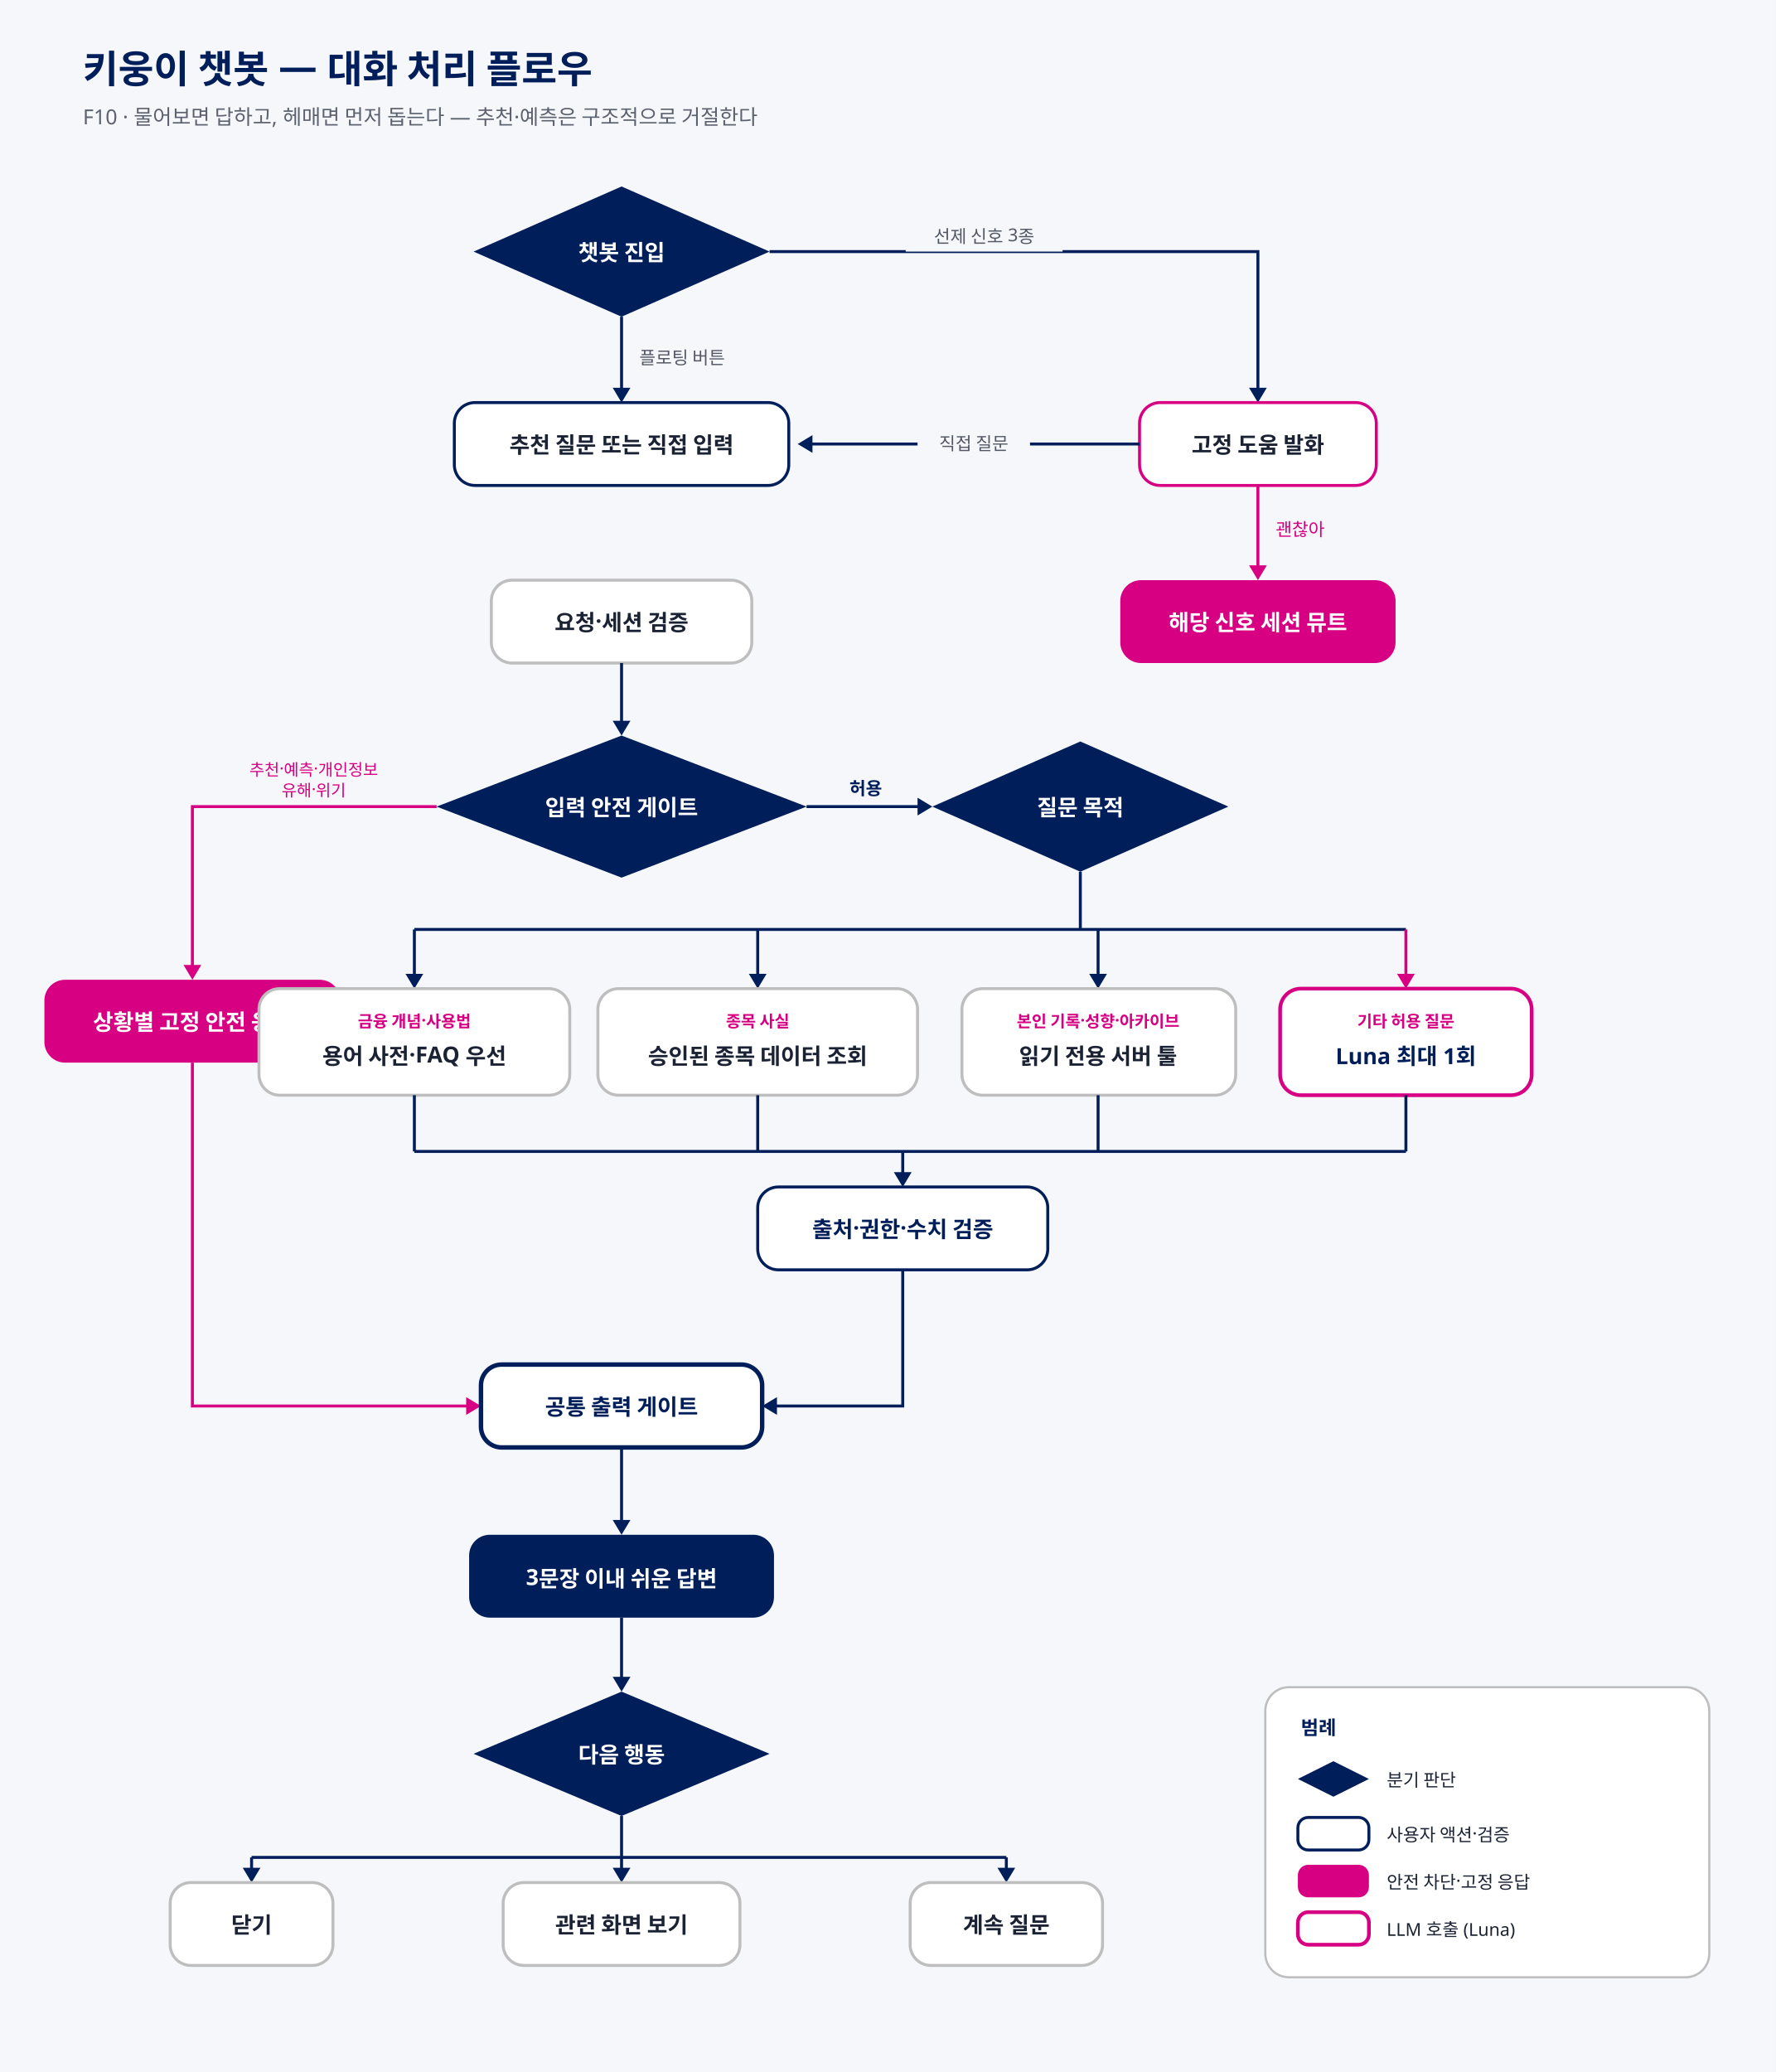
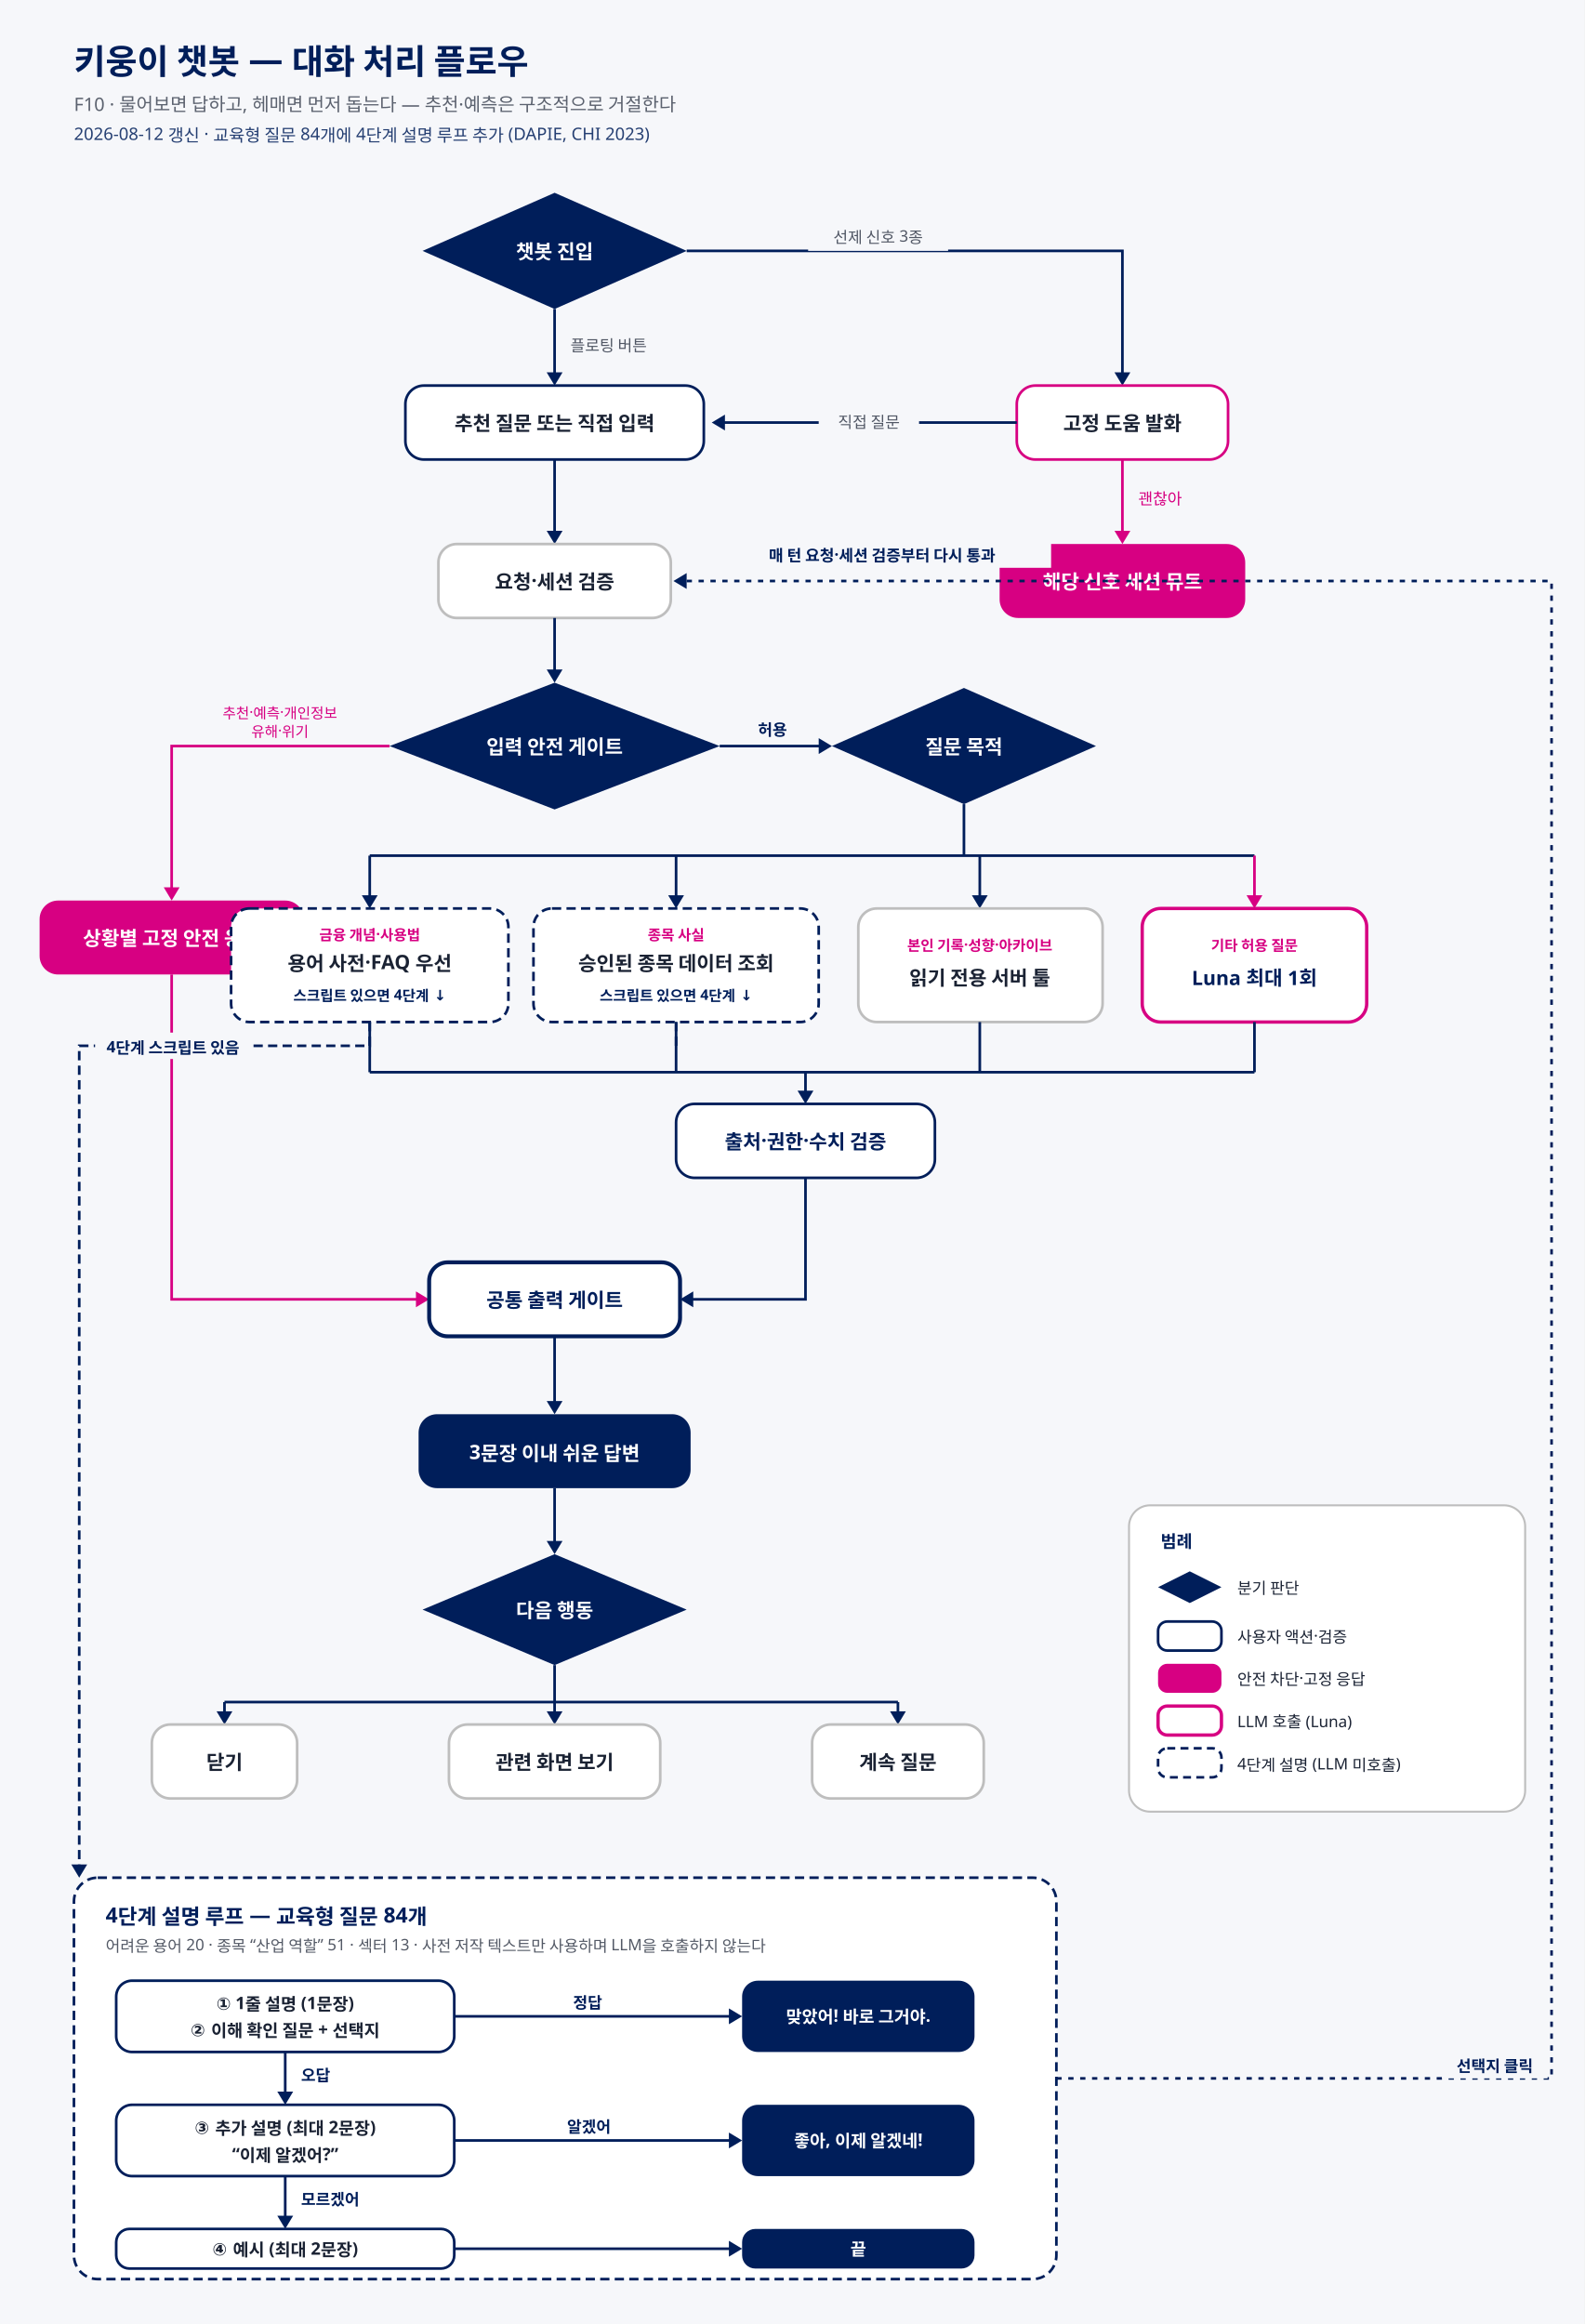
- <svg xmlns="http://www.w3.org/2000/svg" width="1200" height="1400" viewBox="0 0 1200 1400" font-family="Pretendard, 'Segoe UI', 'Malgun Gothic', sans-serif">
-   <rect x="0" y="0" width="1200" height="1400" fill="#F6F7FA" />
+ <svg xmlns="http://www.w3.org/2000/svg" width="1200" height="1760" viewBox="0 0 1200 1760" font-family="Pretendard, 'Segoe UI', 'Malgun Gothic', sans-serif">
+   <rect x="0" y="0" width="1200" height="1760" fill="#F6F7FA" />
  <text x="56" y="56" font-size="26" font-weight="700" fill="#001E5A">키웅이 챗봇 — 대화 처리 플로우</text>
  <text x="56" y="84" font-size="14" fill="#1A2233" opacity="0.7">F10 · 물어보면 답하고, 헤매면 먼저 돕는다 — 추천·예측은 구조적으로 거절한다</text>
-   <g>
-     <polygon points="420,126 520,170 420,214 320,170" fill="#001E5A" />
-     <text x="420" y="176" font-size="15" font-weight="600" fill="#FFFFFF" text-anchor="middle">챗봇 진입</text>
-   </g>
-   <path d="M420 214 L420 266" stroke="#001E5A" stroke-width="2" fill="none" />
-   <polygon points="414,262 426,262 420,272" fill="#001E5A" />
-   <text x="432" y="246" font-size="12" fill="#1A2233" opacity="0.75">플로팅 버튼</text>
-   <path d="M520 170 L850 170 L850 266" stroke="#001E5A" stroke-width="2" fill="none" />
-   <polygon points="844,262 856,262 850,272" fill="#001E5A" />
-   <rect x="612" y="150" width="106" height="20" fill="#F6F7FA" />
-   <text x="665" y="164" font-size="12" fill="#1A2233" opacity="0.75" text-anchor="middle">선제 신호 3종</text>
-   <g>
-     <rect x="307" y="272" width="226" height="56" rx="14" fill="#FFFFFF" stroke="#001E5A" stroke-width="2" />
-     <text x="420" y="306" font-size="15" font-weight="600" fill="#1A2233" text-anchor="middle">추천 질문 또는 직접 입력</text>
-   </g>
-   <g>
-     <rect x="770" y="272" width="160" height="56" rx="14" fill="#FFFFFF" stroke="#D70082" stroke-width="2" />
-     <text x="850" y="306" font-size="15" font-weight="600" fill="#1A2233" text-anchor="middle">고정 도움 발화</text>
-   </g>
-   <path d="M770 300 L545 300" stroke="#001E5A" stroke-width="2" fill="none" />
-   <polygon points="549,294 549,306 539,300" fill="#001E5A" />
-   <rect x="620" y="290" width="76" height="20" fill="#F6F7FA" />
-   <text x="658" y="304" font-size="12" fill="#1A2233" opacity="0.75" text-anchor="middle">직접 질문</text>
-   <path d="M850 328 L850 386" stroke="#D70082" stroke-width="2" fill="none" />
-   <polygon points="844,382 856,382 850,392" fill="#D70082" />
-   <text x="862" y="362" font-size="12" fill="#D70082">괜찮아</text>
-   <g>
-     <rect x="757" y="392" width="186" height="56" rx="14" fill="#D70082" />
-     <text x="850" y="426" font-size="15" font-weight="600" fill="#FFFFFF" text-anchor="middle">해당 신호 세션 뮤트</text>
-   </g>
-   <g>
-     <rect x="332" y="392" width="176" height="56" rx="14" fill="#FFFFFF" stroke="#BEBEBE" stroke-width="2" />
-     <text x="420" y="426" font-size="15" font-weight="600" fill="#1A2233" text-anchor="middle">요청·세션 검증</text>
-   </g>
-   <path d="M420 448 L420 491" stroke="#001E5A" stroke-width="2" fill="none" />
-   <polygon points="414,487 426,487 420,497" fill="#001E5A" />
-   <g>
-     <polygon points="420,497 545,545 420,593 295,545" fill="#001E5A" />
-     <text x="420" y="551" font-size="15" font-weight="600" fill="#FFFFFF" text-anchor="middle">입력 안전 게이트</text>
-   </g>
-   <path d="M295 545 L130 545 L130 656" stroke="#D70082" stroke-width="2" fill="none" />
-   <polygon points="124,652 136,652 130,662" fill="#D70082" />
-   <text x="212" y="524" font-size="11" fill="#D70082" text-anchor="middle">추천·예측·개인정보</text>
-   <text x="212" y="538" font-size="11" fill="#D70082" text-anchor="middle">유해·위기</text>
-   <path d="M545 545 L624 545" stroke="#001E5A" stroke-width="2" fill="none" />
-   <polygon points="620,539 620,551 630,545" fill="#001E5A" />
-   <rect x="562" y="524" width="46" height="18" fill="#F6F7FA" />
-   <text x="585" y="537" font-size="12" font-weight="600" fill="#001E5A" text-anchor="middle">허용</text>
-   <g>
-     <rect x="30" y="662" width="200" height="56" rx="14" fill="#D70082" />
-     <text x="130" y="696" font-size="15" font-weight="600" fill="#FFFFFF" text-anchor="middle">상황별 고정 안전 응답</text>
-   </g>
-   <g>
-     <polygon points="730,501 830,545 730,589 630,545" fill="#001E5A" />
-     <text x="730" y="551" font-size="15" font-weight="600" fill="#FFFFFF" text-anchor="middle">질문 목적</text>
-   </g>
-   <path d="M730 589 L730 628" stroke="#001E5A" stroke-width="2" fill="none" />
-   <path d="M280 628 L950 628" stroke="#001E5A" stroke-width="2" fill="none" />
-   <path d="M280 628 L280 662" stroke="#001E5A" stroke-width="2" fill="none" />
-   <polygon points="274,658 286,658 280,668" fill="#001E5A" />
-   <path d="M512 628 L512 662" stroke="#001E5A" stroke-width="2" fill="none" />
-   <polygon points="506,658 518,658 512,668" fill="#001E5A" />
-   <path d="M742 628 L742 662" stroke="#001E5A" stroke-width="2" fill="none" />
-   <polygon points="736,658 748,658 742,668" fill="#001E5A" />
-   <path d="M950 628 L950 662" stroke="#D70082" stroke-width="2" fill="none" />
-   <polygon points="944,658 956,658 950,668" fill="#D70082" />
-   <g>
-     <rect x="175" y="668" width="210" height="72" rx="14" fill="#FFFFFF" stroke="#BEBEBE" stroke-width="2" />
-     <text x="280" y="694" font-size="11" font-weight="600" fill="#D70082" text-anchor="middle">금융 개념·사용법</text>
-     <text x="280" y="719" font-size="15" font-weight="600" fill="#1A2233" text-anchor="middle">용어 사전·FAQ 우선</text>
-   </g>
-   <g>
-     <rect x="404" y="668" width="216" height="72" rx="14" fill="#FFFFFF" stroke="#BEBEBE" stroke-width="2" />
-     <text x="512" y="694" font-size="11" font-weight="600" fill="#D70082" text-anchor="middle">종목 사실</text>
-     <text x="512" y="719" font-size="15" font-weight="600" fill="#1A2233" text-anchor="middle">승인된 종목 데이터 조회</text>
-   </g>
-   <g>
-     <rect x="650" y="668" width="185" height="72" rx="14" fill="#FFFFFF" stroke="#BEBEBE" stroke-width="2" />
-     <text x="742" y="694" font-size="11" font-weight="600" fill="#D70082" text-anchor="middle">본인 기록·성향·아카이브</text>
-     <text x="742" y="719" font-size="15" font-weight="600" fill="#1A2233" text-anchor="middle">읽기 전용 서버 툴</text>
-   </g>
-   <g>
-     <rect x="865" y="668" width="170" height="72" rx="14" fill="#FFFFFF" stroke="#D70082" stroke-width="2.5" />
-     <text x="950" y="694" font-size="11" font-weight="600" fill="#D70082" text-anchor="middle">기타 허용 질문</text>
-     <text x="950" y="719" font-size="15" font-weight="700" fill="#001E5A" text-anchor="middle">Luna 최대 1회</text>
-   </g>
-   <path d="M280 740 L280 778" stroke="#001E5A" stroke-width="2" fill="none" />
-   <path d="M512 740 L512 778" stroke="#001E5A" stroke-width="2" fill="none" />
-   <path d="M742 740 L742 778" stroke="#001E5A" stroke-width="2" fill="none" />
-   <path d="M950 740 L950 778" stroke="#001E5A" stroke-width="2" fill="none" />
-   <path d="M280 778 L950 778" stroke="#001E5A" stroke-width="2" fill="none" />
-   <path d="M610 778 L610 796" stroke="#001E5A" stroke-width="2" fill="none" />
-   <polygon points="604,792 616,792 610,802" fill="#001E5A" />
-   <g>
-     <rect x="512" y="802" width="196" height="56" rx="14" fill="#FFFFFF" stroke="#001E5A" stroke-width="2" />
-     <text x="610" y="836" font-size="15" font-weight="600" fill="#001E5A" text-anchor="middle">출처·권한·수치 검증</text>
-   </g>
-   <path d="M130 718 L130 950 L319 950" stroke="#D70082" stroke-width="2" fill="none" />
-   <polygon points="315,944 315,956 325,950" fill="#D70082" />
-   <path d="M610 858 L610 950 L521 950" stroke="#001E5A" stroke-width="2" fill="none" />
-   <polygon points="525,944 525,956 515,950" fill="#001E5A" />
-   <g>
-     <rect x="325" y="922" width="190" height="56" rx="14" fill="#FFFFFF" stroke="#001E5A" stroke-width="3" />
-     <text x="420" y="956" font-size="15" font-weight="700" fill="#001E5A" text-anchor="middle">공통 출력 게이트</text>
-   </g>
-   <path d="M420 978 L420 1031" stroke="#001E5A" stroke-width="2" fill="none" />
-   <polygon points="414,1027 426,1027 420,1037" fill="#001E5A" />
-   <g>
-     <rect x="317" y="1037" width="206" height="56" rx="14" fill="#001E5A" />
-     <text x="420" y="1071" font-size="15" font-weight="700" fill="#FFFFFF" text-anchor="middle">3문장 이내 쉬운 답변</text>
-   </g>
-   <path d="M420 1093 L420 1137" stroke="#001E5A" stroke-width="2" fill="none" />
-   <polygon points="414,1133 426,1133 420,1143" fill="#001E5A" />
-   <g>
-     <polygon points="420,1143 520,1185 420,1227 320,1185" fill="#001E5A" />
-     <text x="420" y="1191" font-size="15" font-weight="600" fill="#FFFFFF" text-anchor="middle">다음 행동</text>
-   </g>
-   <path d="M420 1227 L420 1255" stroke="#001E5A" stroke-width="2" fill="none" />
-   <path d="M170 1255 L680 1255" stroke="#001E5A" stroke-width="2" fill="none" />
-   <path d="M170 1255 L170 1266" stroke="#001E5A" stroke-width="2" fill="none" />
-   <polygon points="164,1262 176,1262 170,1272" fill="#001E5A" />
-   <path d="M420 1255 L420 1266" stroke="#001E5A" stroke-width="2" fill="none" />
-   <polygon points="414,1262 426,1262 420,1272" fill="#001E5A" />
-   <path d="M680 1255 L680 1266" stroke="#001E5A" stroke-width="2" fill="none" />
-   <polygon points="674,1262 686,1262 680,1272" fill="#001E5A" />
-   <g>
-     <rect x="115" y="1272" width="110" height="56" rx="14" fill="#FFFFFF" stroke="#BEBEBE" stroke-width="2" />
-     <text x="170" y="1306" font-size="15" font-weight="600" fill="#1A2233" text-anchor="middle">닫기</text>
-   </g>
-   <g>
-     <rect x="340" y="1272" width="160" height="56" rx="14" fill="#FFFFFF" stroke="#BEBEBE" stroke-width="2" />
-     <text x="420" y="1306" font-size="15" font-weight="600" fill="#1A2233" text-anchor="middle">관련 화면 보기</text>
-   </g>
-   <g>
-     <rect x="615" y="1272" width="130" height="56" rx="14" fill="#FFFFFF" stroke="#BEBEBE" stroke-width="2" />
-     <text x="680" y="1306" font-size="15" font-weight="600" fill="#1A2233" text-anchor="middle">계속 질문</text>
-   </g>
-   <g>
-     <rect x="855" y="1140" width="300" height="196" rx="16" fill="#FFFFFF" stroke="#BEBEBE" stroke-width="1.5" />
+   <text x="56" y="106" font-size="13" fill="#001E5A" opacity="0.85">2026-08-12 갱신 · 교육형 질문 84개에 4단계 설명 루프 추가 (DAPIE, CHI 2023)</text>
+   <g>
+     <polygon points="420,146 520,190 420,234 320,190" fill="#001E5A" />
+     <text x="420" y="196" font-size="15" font-weight="600" fill="#FFFFFF" text-anchor="middle">챗봇 진입</text>
+   </g>
+   <path d="M420 234 L420 286" stroke="#001E5A" stroke-width="2" fill="none" />
+   <polygon points="414,282 426,282 420,292" fill="#001E5A" />
+   <text x="432" y="266" font-size="12" fill="#1A2233" opacity="0.75">플로팅 버튼</text>
+   <path d="M520 190 L850 190 L850 286" stroke="#001E5A" stroke-width="2" fill="none" />
+   <polygon points="844,282 856,282 850,292" fill="#001E5A" />
+   <rect x="612" y="170" width="106" height="20" fill="#F6F7FA" />
+   <text x="665" y="184" font-size="12" fill="#1A2233" opacity="0.75" text-anchor="middle">선제 신호 3종</text>
+   <g>
+     <rect x="307" y="292" width="226" height="56" rx="14" fill="#FFFFFF" stroke="#001E5A" stroke-width="2" />
+     <text x="420" y="326" font-size="15" font-weight="600" fill="#1A2233" text-anchor="middle">추천 질문 또는 직접 입력</text>
+   </g>
+   <path d="M420 348 L420 406" stroke="#001E5A" stroke-width="2" fill="none" />
+   <polygon points="414,402 426,402 420,412" fill="#001E5A" />
+   <g>
+     <rect x="770" y="292" width="160" height="56" rx="14" fill="#FFFFFF" stroke="#D70082" stroke-width="2" />
+     <text x="850" y="326" font-size="15" font-weight="600" fill="#1A2233" text-anchor="middle">고정 도움 발화</text>
+   </g>
+   <path d="M770 320 L545 320" stroke="#001E5A" stroke-width="2" fill="none" />
+   <polygon points="549,314 549,326 539,320" fill="#001E5A" />
+   <rect x="620" y="310" width="76" height="20" fill="#F6F7FA" />
+   <text x="658" y="324" font-size="12" fill="#1A2233" opacity="0.75" text-anchor="middle">직접 질문</text>
+   <path d="M850 348 L850 406" stroke="#D70082" stroke-width="2" fill="none" />
+   <polygon points="844,402 856,402 850,412" fill="#D70082" />
+   <text x="862" y="382" font-size="12" fill="#D70082">괜찮아</text>
+   <g>
+     <rect x="757" y="412" width="186" height="56" rx="14" fill="#D70082" />
+     <text x="850" y="446" font-size="15" font-weight="600" fill="#FFFFFF" text-anchor="middle">해당 신호 세션 뮤트</text>
+   </g>
+   <g>
+     <rect x="332" y="412" width="176" height="56" rx="14" fill="#FFFFFF" stroke="#BEBEBE" stroke-width="2" />
+     <text x="420" y="446" font-size="15" font-weight="600" fill="#1A2233" text-anchor="middle">요청·세션 검증</text>
+   </g>
+   <path d="M420 468 L420 511" stroke="#001E5A" stroke-width="2" fill="none" />
+   <polygon points="414,507 426,507 420,517" fill="#001E5A" />
+   <g>
+     <polygon points="420,517 545,565 420,613 295,565" fill="#001E5A" />
+     <text x="420" y="571" font-size="15" font-weight="600" fill="#FFFFFF" text-anchor="middle">입력 안전 게이트</text>
+   </g>
+   <path d="M295 565 L130 565 L130 676" stroke="#D70082" stroke-width="2" fill="none" />
+   <polygon points="124,672 136,672 130,682" fill="#D70082" />
+   <text x="212" y="544" font-size="11" fill="#D70082" text-anchor="middle">추천·예측·개인정보</text>
+   <text x="212" y="558" font-size="11" fill="#D70082" text-anchor="middle">유해·위기</text>
+   <path d="M545 565 L624 565" stroke="#001E5A" stroke-width="2" fill="none" />
+   <polygon points="620,559 620,571 630,565" fill="#001E5A" />
+   <rect x="562" y="544" width="46" height="18" fill="#F6F7FA" />
+   <text x="585" y="557" font-size="12" font-weight="600" fill="#001E5A" text-anchor="middle">허용</text>
+   <g>
+     <rect x="30" y="682" width="200" height="56" rx="14" fill="#D70082" />
+     <text x="130" y="716" font-size="15" font-weight="600" fill="#FFFFFF" text-anchor="middle">상황별 고정 안전 응답</text>
+   </g>
+   <g>
+     <polygon points="730,521 830,565 730,609 630,565" fill="#001E5A" />
+     <text x="730" y="571" font-size="15" font-weight="600" fill="#FFFFFF" text-anchor="middle">질문 목적</text>
+   </g>
+   <path d="M730 609 L730 648" stroke="#001E5A" stroke-width="2" fill="none" />
+   <path d="M280 648 L950 648" stroke="#001E5A" stroke-width="2" fill="none" />
+   <path d="M280 648 L280 682" stroke="#001E5A" stroke-width="2" fill="none" />
+   <polygon points="274,678 286,678 280,688" fill="#001E5A" />
+   <path d="M512 648 L512 682" stroke="#001E5A" stroke-width="2" fill="none" />
+   <polygon points="506,678 518,678 512,688" fill="#001E5A" />
+   <path d="M742 648 L742 682" stroke="#001E5A" stroke-width="2" fill="none" />
+   <polygon points="736,678 748,678 742,688" fill="#001E5A" />
+   <path d="M950 648 L950 682" stroke="#D70082" stroke-width="2" fill="none" />
+   <polygon points="944,678 956,678 950,688" fill="#D70082" />
+   <g>
+     <rect x="175" y="688" width="210" height="86" rx="14" fill="#FFFFFF" stroke="#001E5A" stroke-width="2" stroke-dasharray="7 4" />
+     <text x="280" y="712" font-size="11" font-weight="600" fill="#D70082" text-anchor="middle">금융 개념·사용법</text>
+     <text x="280" y="735" font-size="15" font-weight="600" fill="#1A2233" text-anchor="middle">용어 사전·FAQ 우선</text>
+     <text x="280" y="758" font-size="11" font-weight="600" fill="#001E5A" text-anchor="middle">스크립트 있으면 4단계 ↓</text>
+   </g>
+   <g>
+     <rect x="404" y="688" width="216" height="86" rx="14" fill="#FFFFFF" stroke="#001E5A" stroke-width="2" stroke-dasharray="7 4" />
+     <text x="512" y="712" font-size="11" font-weight="600" fill="#D70082" text-anchor="middle">종목 사실</text>
+     <text x="512" y="735" font-size="15" font-weight="600" fill="#1A2233" text-anchor="middle">승인된 종목 데이터 조회</text>
+     <text x="512" y="758" font-size="11" font-weight="600" fill="#001E5A" text-anchor="middle">스크립트 있으면 4단계 ↓</text>
+   </g>
+   <g>
+     <rect x="650" y="688" width="185" height="86" rx="14" fill="#FFFFFF" stroke="#BEBEBE" stroke-width="2" />
+     <text x="742" y="720" font-size="11" font-weight="600" fill="#D70082" text-anchor="middle">본인 기록·성향·아카이브</text>
+     <text x="742" y="746" font-size="15" font-weight="600" fill="#1A2233" text-anchor="middle">읽기 전용 서버 툴</text>
+   </g>
+   <g>
+     <rect x="865" y="688" width="170" height="86" rx="14" fill="#FFFFFF" stroke="#D70082" stroke-width="2.5" />
+     <text x="950" y="720" font-size="11" font-weight="600" fill="#D70082" text-anchor="middle">기타 허용 질문</text>
+     <text x="950" y="746" font-size="15" font-weight="700" fill="#001E5A" text-anchor="middle">Luna 최대 1회</text>
+   </g>
+   <path d="M280 774 L280 812" stroke="#001E5A" stroke-width="2" fill="none" />
+   <path d="M512 774 L512 812" stroke="#001E5A" stroke-width="2" fill="none" />
+   <path d="M742 774 L742 812" stroke="#001E5A" stroke-width="2" fill="none" />
+   <path d="M950 774 L950 812" stroke="#001E5A" stroke-width="2" fill="none" />
+   <path d="M280 812 L950 812" stroke="#001E5A" stroke-width="2" fill="none" />
+   <path d="M610 812 L610 830" stroke="#001E5A" stroke-width="2" fill="none" />
+   <polygon points="604,826 616,826 610,836" fill="#001E5A" />
+   <g>
+     <rect x="512" y="836" width="196" height="56" rx="14" fill="#FFFFFF" stroke="#001E5A" stroke-width="2" />
+     <text x="610" y="870" font-size="15" font-weight="600" fill="#001E5A" text-anchor="middle">출처·권한·수치 검증</text>
+   </g>
+   <path d="M130 738 L130 984 L319 984" stroke="#D70082" stroke-width="2" fill="none" />
+   <polygon points="315,978 315,990 325,984" fill="#D70082" />
+   <path d="M610 892 L610 984 L521 984" stroke="#001E5A" stroke-width="2" fill="none" />
+   <polygon points="525,978 525,990 515,984" fill="#001E5A" />
+   <g>
+     <rect x="325" y="956" width="190" height="56" rx="14" fill="#FFFFFF" stroke="#001E5A" stroke-width="3" />
+     <text x="420" y="990" font-size="15" font-weight="700" fill="#001E5A" text-anchor="middle">공통 출력 게이트</text>
+   </g>
+   <path d="M420 1012 L420 1065" stroke="#001E5A" stroke-width="2" fill="none" />
+   <polygon points="414,1061 426,1061 420,1071" fill="#001E5A" />
+   <g>
+     <rect x="317" y="1071" width="206" height="56" rx="14" fill="#001E5A" />
+     <text x="420" y="1105" font-size="15" font-weight="700" fill="#FFFFFF" text-anchor="middle">3문장 이내 쉬운 답변</text>
+   </g>
+   <path d="M420 1127 L420 1171" stroke="#001E5A" stroke-width="2" fill="none" />
+   <polygon points="414,1167 426,1167 420,1177" fill="#001E5A" />
+   <g>
+     <polygon points="420,1177 520,1219 420,1261 320,1219" fill="#001E5A" />
+     <text x="420" y="1225" font-size="15" font-weight="600" fill="#FFFFFF" text-anchor="middle">다음 행동</text>
+   </g>
+   <path d="M420 1261 L420 1289" stroke="#001E5A" stroke-width="2" fill="none" />
+   <path d="M170 1289 L680 1289" stroke="#001E5A" stroke-width="2" fill="none" />
+   <path d="M170 1289 L170 1300" stroke="#001E5A" stroke-width="2" fill="none" />
+   <polygon points="164,1296 176,1296 170,1306" fill="#001E5A" />
+   <path d="M420 1289 L420 1300" stroke="#001E5A" stroke-width="2" fill="none" />
+   <polygon points="414,1296 426,1296 420,1306" fill="#001E5A" />
+   <path d="M680 1289 L680 1300" stroke="#001E5A" stroke-width="2" fill="none" />
+   <polygon points="674,1296 686,1296 680,1306" fill="#001E5A" />
+   <g>
+     <rect x="115" y="1306" width="110" height="56" rx="14" fill="#FFFFFF" stroke="#BEBEBE" stroke-width="2" />
+     <text x="170" y="1340" font-size="15" font-weight="600" fill="#1A2233" text-anchor="middle">닫기</text>
+   </g>
+   <g>
+     <rect x="340" y="1306" width="160" height="56" rx="14" fill="#FFFFFF" stroke="#BEBEBE" stroke-width="2" />
+     <text x="420" y="1340" font-size="15" font-weight="600" fill="#1A2233" text-anchor="middle">관련 화면 보기</text>
+   </g>
+   <g>
+     <rect x="615" y="1306" width="130" height="56" rx="14" fill="#FFFFFF" stroke="#BEBEBE" stroke-width="2" />
+     <text x="680" y="1340" font-size="15" font-weight="600" fill="#1A2233" text-anchor="middle">계속 질문</text>
+   </g>
+   <path d="M280 774 L280 792 L60 792 L60 1416" stroke="#001E5A" stroke-width="2" stroke-dasharray="7 4" fill="none" />
+   <path d="M512 774 L512 792" stroke="#001E5A" stroke-width="2" stroke-dasharray="7 4" fill="none" />
+   <polygon points="54,1412 66,1412 60,1422" fill="#001E5A" />
+   <rect x="72" y="782" width="118" height="20" fill="#F6F7FA" />
+   <text x="131" y="797" font-size="12" font-weight="600" fill="#001E5A" text-anchor="middle">4단계 스크립트 있음</text>
+   <g>
+     <rect x="56" y="1422" width="744" height="304" rx="18" fill="#FFFFFF" stroke="#001E5A" stroke-width="2" stroke-dasharray="7 4" />
+     <text x="80" y="1456" font-size="16" font-weight="700" fill="#001E5A">4단계 설명 루프 — 교육형 질문 84개</text>
+     <text x="80" y="1478" font-size="12" fill="#1A2233" opacity="0.75">어려운 용어 20 · 종목 “산업 역할” 51 · 섹터 13 · 사전 저작 텍스트만 사용하며 LLM을 호출하지 않는다</text>
+     <rect x="88" y="1500" width="256" height="54" rx="12" fill="#FFFFFF" stroke="#001E5A" stroke-width="2" />
+     <text x="216" y="1522" font-size="13" font-weight="600" fill="#1A2233" text-anchor="middle">① 1줄 설명 (1문장)</text>
+     <text x="216" y="1542" font-size="13" font-weight="600" fill="#1A2233" text-anchor="middle">② 이해 확인 질문 + 선택지</text>
+     <path d="M344 1527 L556 1527" stroke="#001E5A" stroke-width="2" fill="none" />
+     <polygon points="552,1521 552,1533 562,1527" fill="#001E5A" />
+     <rect x="424" y="1507" width="42" height="18" fill="#FFFFFF" />
+     <text x="445" y="1521" font-size="12" font-weight="600" fill="#001E5A" text-anchor="middle">정답</text>
+     <rect x="562" y="1500" width="176" height="54" rx="12" fill="#001E5A" />
+     <text x="650" y="1532" font-size="13" font-weight="700" fill="#FFFFFF" text-anchor="middle">맞았어! 바로 그거야.</text>
+     <path d="M216 1554 L216 1588" stroke="#001E5A" stroke-width="2" fill="none" />
+     <polygon points="210,1584 222,1584 216,1594" fill="#001E5A" />
+     <text x="228" y="1576" font-size="12" font-weight="600" fill="#001E5A">오답</text>
+     <rect x="88" y="1594" width="256" height="54" rx="12" fill="#FFFFFF" stroke="#001E5A" stroke-width="2" />
+     <text x="216" y="1616" font-size="13" font-weight="600" fill="#1A2233" text-anchor="middle">③ 추가 설명 (최대 2문장)</text>
+     <text x="216" y="1636" font-size="13" font-weight="600" fill="#1A2233" text-anchor="middle">“이제 알겠어?”</text>
+     <path d="M344 1621 L556 1621" stroke="#001E5A" stroke-width="2" fill="none" />
+     <polygon points="552,1615 552,1627 562,1621" fill="#001E5A" />
+     <rect x="418" y="1601" width="56" height="18" fill="#FFFFFF" />
+     <text x="446" y="1615" font-size="12" font-weight="600" fill="#001E5A" text-anchor="middle">알겠어</text>
+     <rect x="562" y="1594" width="176" height="54" rx="12" fill="#001E5A" />
+     <text x="650" y="1626" font-size="13" font-weight="700" fill="#FFFFFF" text-anchor="middle">좋아, 이제 알겠네!</text>
+     <path d="M216 1648 L216 1682" stroke="#001E5A" stroke-width="2" fill="none" />
+     <polygon points="210,1678 222,1678 216,1688" fill="#001E5A" />
+     <text x="228" y="1670" font-size="12" font-weight="600" fill="#001E5A">모르겠어</text>
+     <rect x="88" y="1688" width="256" height="30" rx="10" fill="#FFFFFF" stroke="#001E5A" stroke-width="2" />
+     <text x="216" y="1708" font-size="13" font-weight="600" fill="#1A2233" text-anchor="middle">④ 예시 (최대 2문장)</text>
+     <path d="M344 1703 L556 1703" stroke="#001E5A" stroke-width="2" fill="none" />
+     <polygon points="552,1697 552,1709 562,1703" fill="#001E5A" />
+     <rect x="562" y="1688" width="176" height="30" rx="10" fill="#001E5A" />
+     <text x="650" y="1708" font-size="13" font-weight="700" fill="#FFFFFF" text-anchor="middle">끝</text>
+   </g>
+   <path d="M800 1574 L1175 1574 L1175 440 L516 440" stroke="#001E5A" stroke-width="2" stroke-dasharray="4 5" fill="none" />
+   <polygon points="520,434 520,446 510,440" fill="#001E5A" />
+   <rect x="1092" y="1554" width="80" height="20" fill="#F6F7FA" />
+   <text x="1132" y="1569" font-size="12" font-weight="600" fill="#001E5A" text-anchor="middle">선택지 클릭</text>
+   <rect x="540" y="410" width="256" height="20" fill="#F6F7FA" />
+   <text x="668" y="425" font-size="12" font-weight="600" fill="#001E5A" text-anchor="middle">매 턴 요청·세션 검증부터 다시 통과</text>
+   <g>
+     <rect x="855" y="1140" width="300" height="232" rx="16" fill="#FFFFFF" stroke="#BEBEBE" stroke-width="1.5" />
    <text x="879" y="1172" font-size="13" font-weight="700" fill="#001E5A">범례</text>
    <polygon points="901,1190 925,1202 901,1214 877,1202" fill="#001E5A" />
    <text x="937" y="1207" font-size="12" fill="#1A2233">분기 판단</text>
    <rect x="877" y="1228" width="48" height="22" rx="7" fill="#FFFFFF" stroke="#001E5A" stroke-width="2" />
    <text x="937" y="1244" font-size="12" fill="#1A2233">사용자 액션·검증</text>
    <rect x="877" y="1260" width="48" height="22" rx="7" fill="#D70082" />
    <text x="937" y="1276" font-size="12" fill="#1A2233">안전 차단·고정 응답</text>
    <rect x="877" y="1292" width="48" height="22" rx="7" fill="#FFFFFF" stroke="#D70082" stroke-width="2.5" />
    <text x="937" y="1308" font-size="12" fill="#1A2233">LLM 호출 (Luna)</text>
+     <rect x="877" y="1324" width="48" height="22" rx="7" fill="#FFFFFF" stroke="#001E5A" stroke-width="2" stroke-dasharray="6 4" />
+     <text x="937" y="1340" font-size="12" fill="#1A2233">4단계 설명 (LLM 미호출)</text>
  </g>
</svg>
